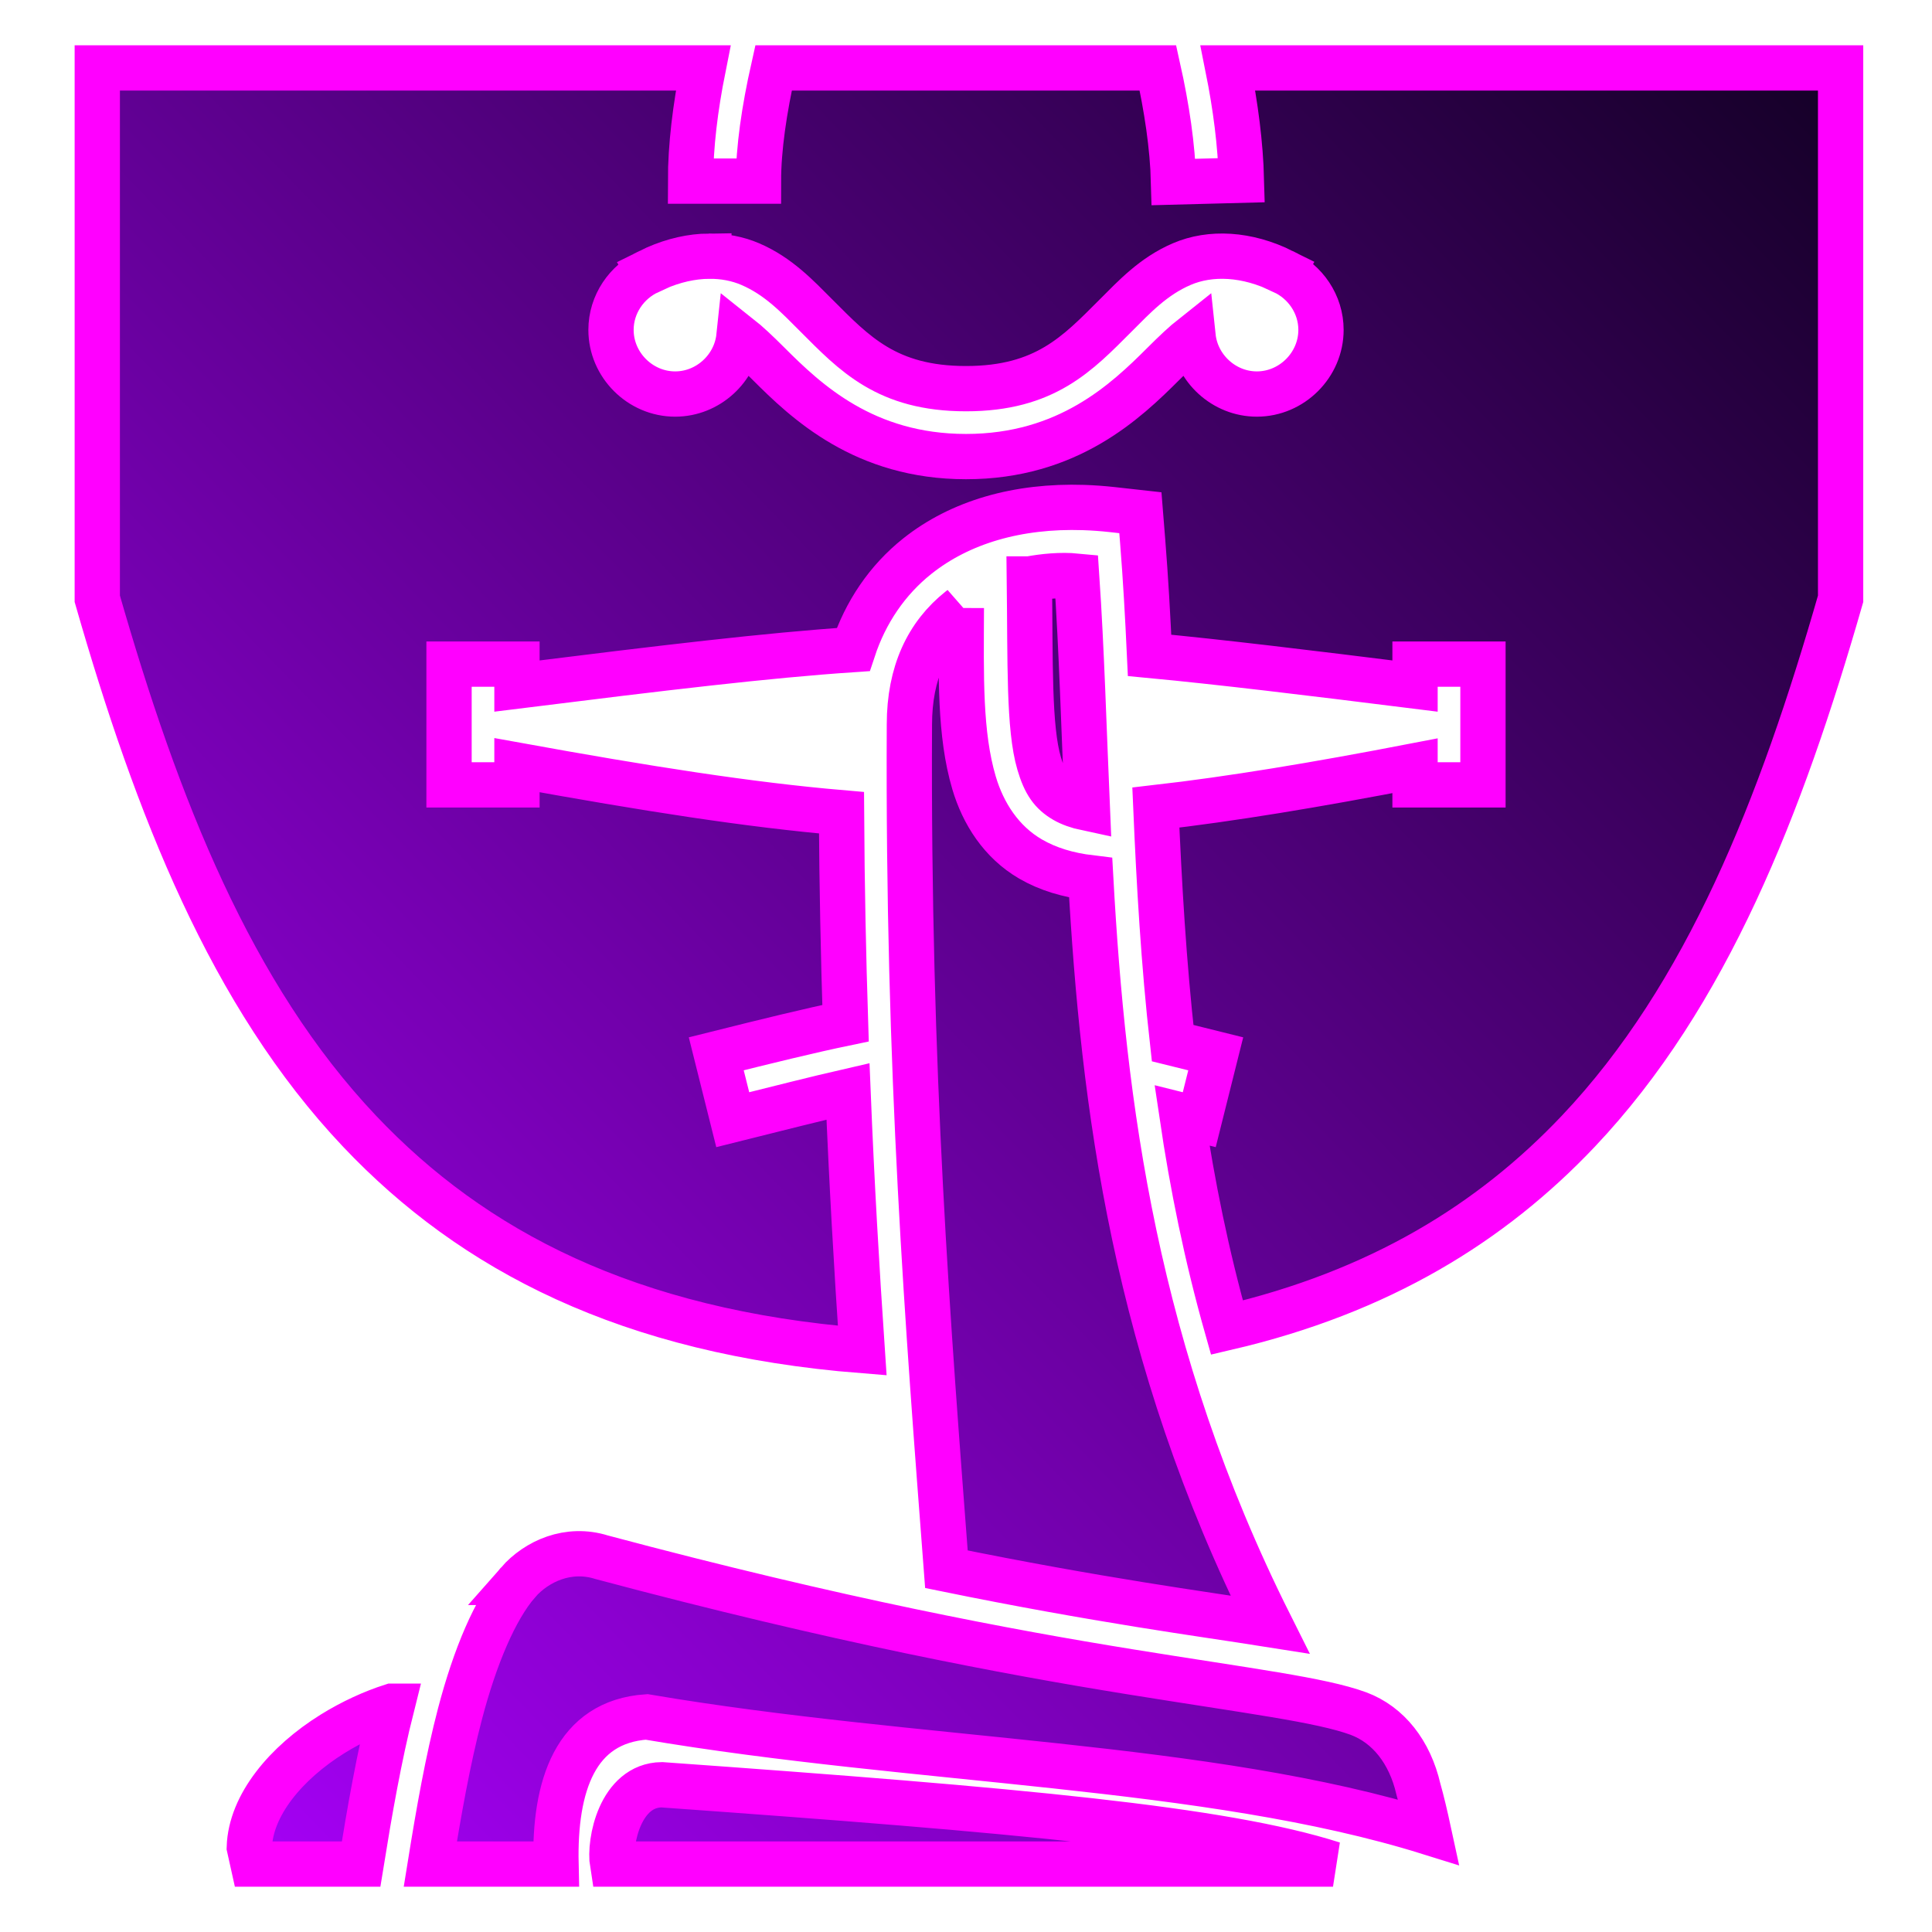
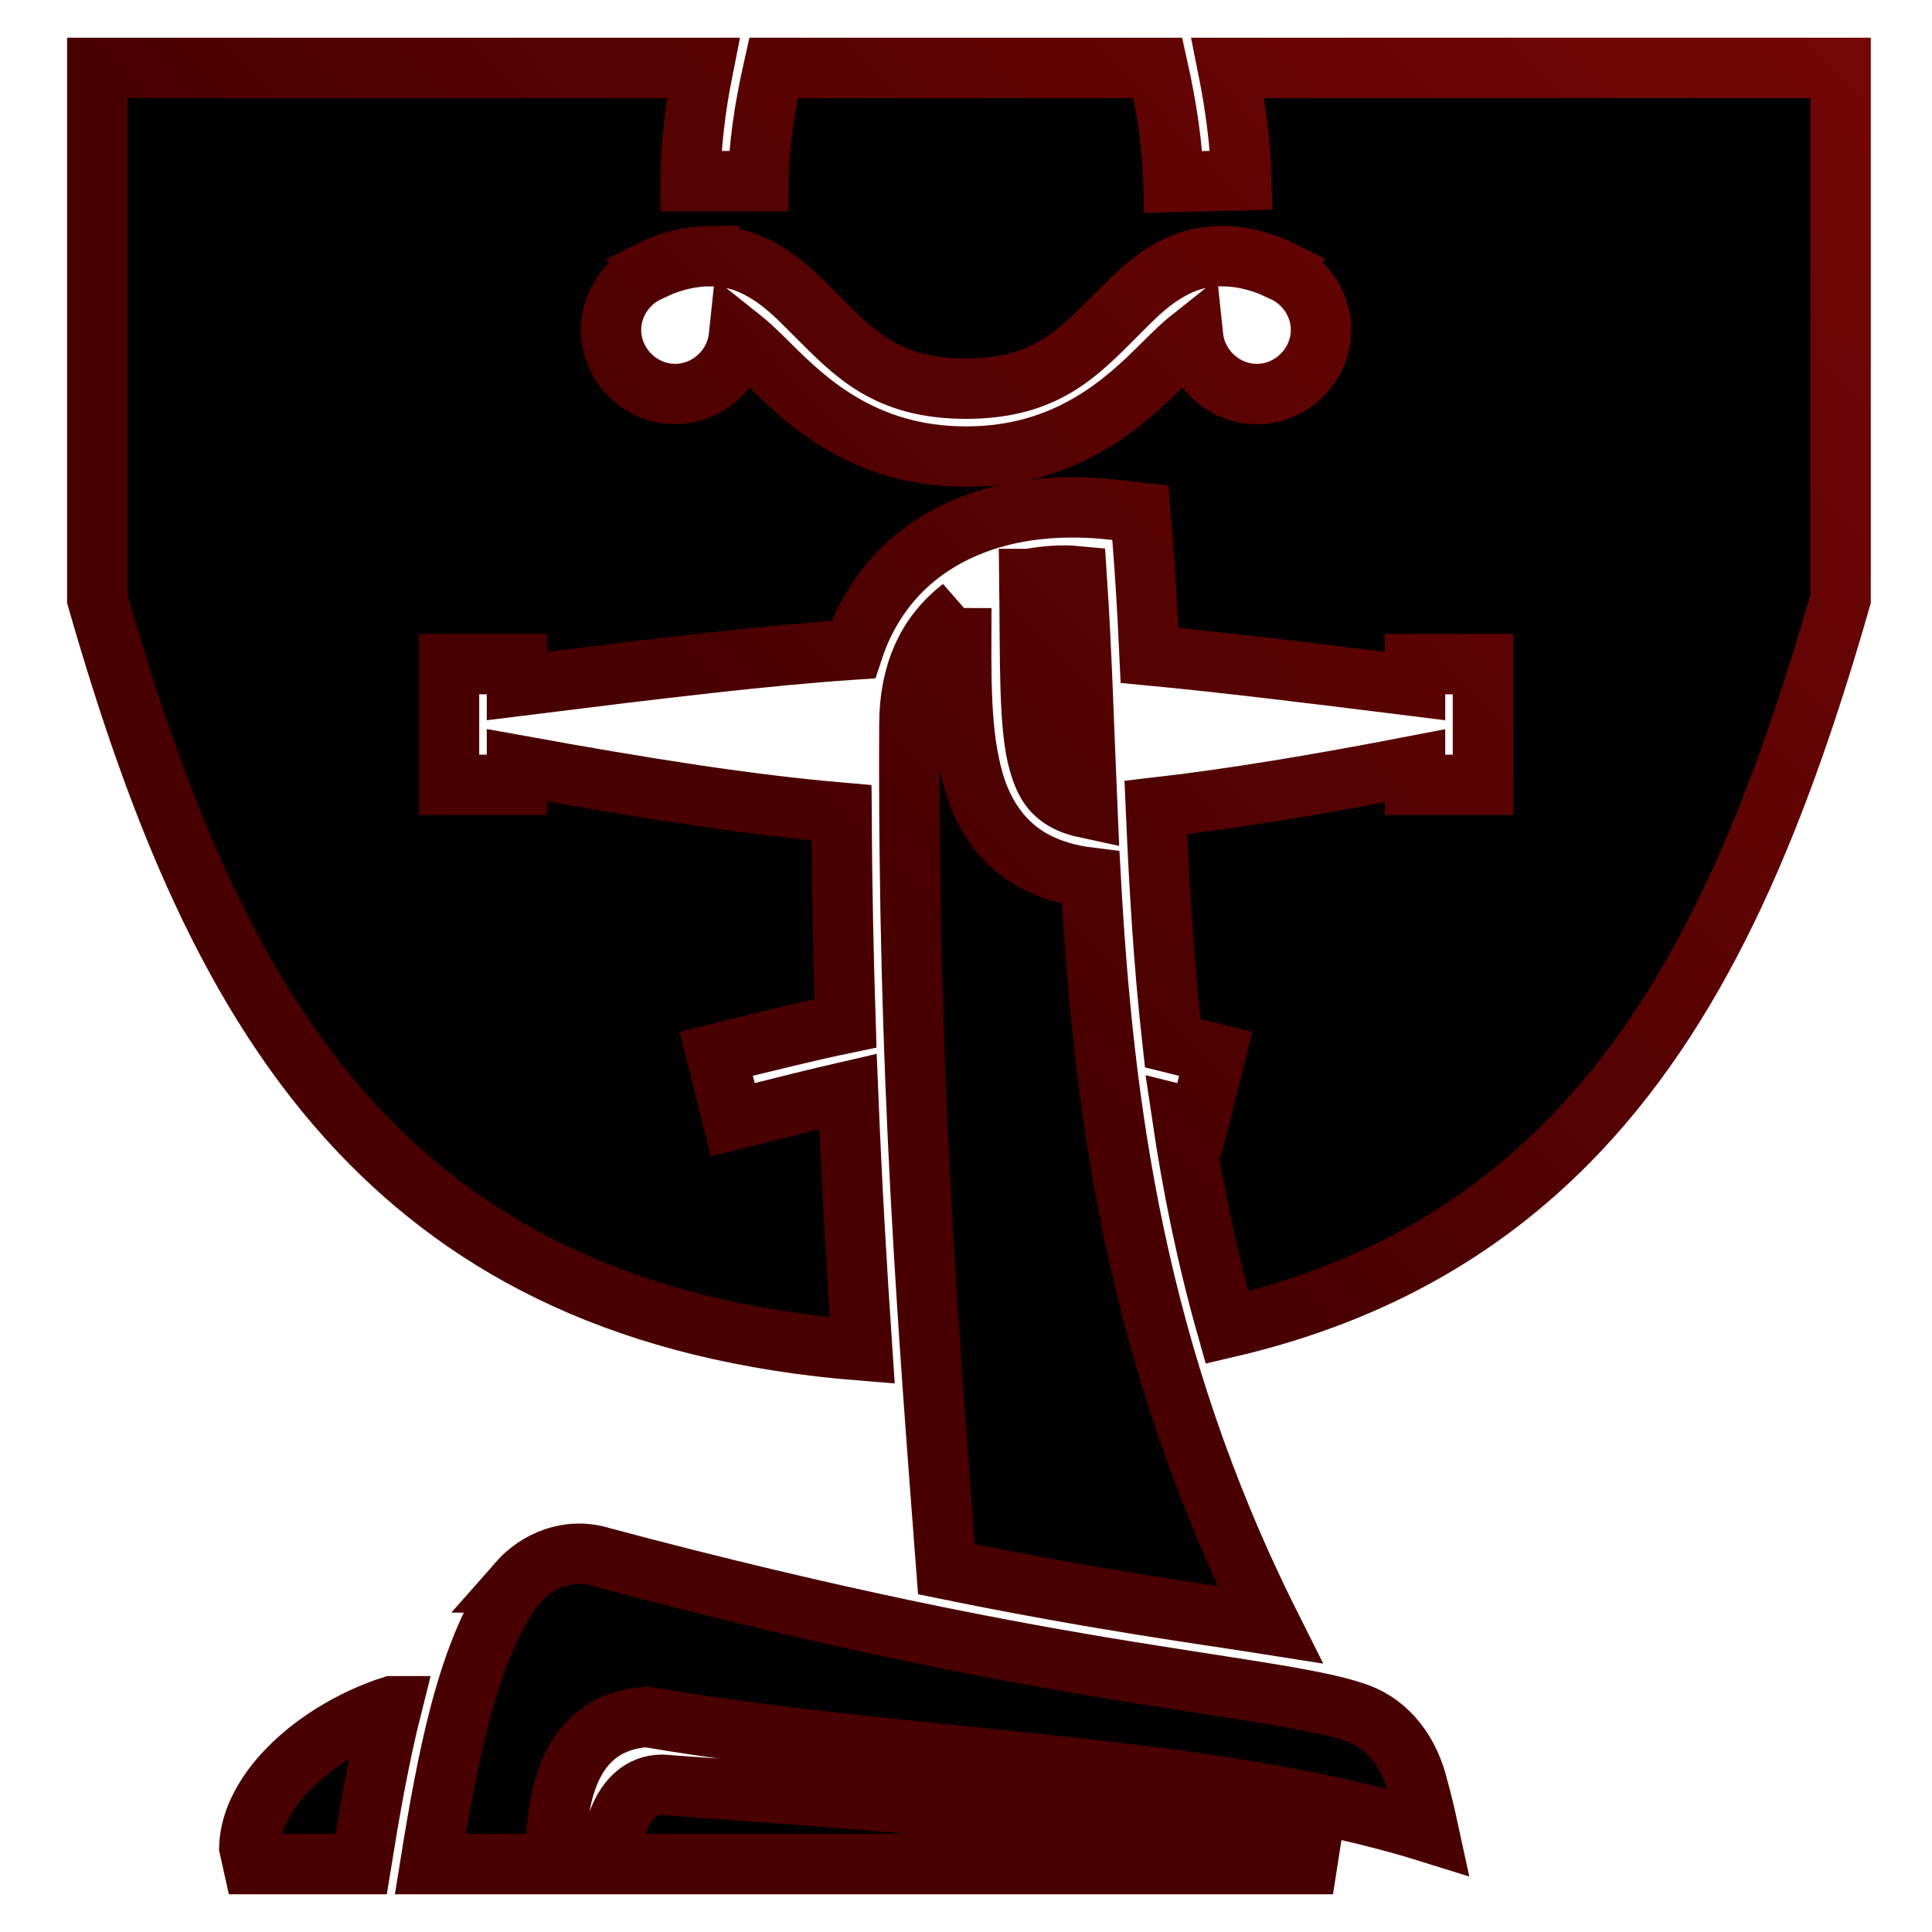
<svg xmlns="http://www.w3.org/2000/svg" viewBox="0 0 512 512" style="height: 512px; width: 512px;">
  <defs>
-     <linearGradient x1="0" x2="1" y1="1" y2="0" id="delapouite-mute-gradient-1">
-       <stop offset="0%" stop-color="#ac00ff" stop-opacity="1" />
-       <stop offset="100%" stop-color="#140026" stop-opacity="1" />
+     <linearGradient x1="0" x2="1" y1="1" y2="0" id="bg-gradient">
+       <stop offset="50%" stop-color="#000000" stop-opacity="1" />
+       <stop offset="100%" stop-color="#000000" stop-opacity="1" />
+     </linearGradient>
+     <linearGradient x1="0" x2="1" y1="1" y2="0" id="stroke-gradient">
+       <stop offset="50%" stop-color="#490000" stop-opacity="1" />
+       <stop offset="100%" stop-color="#730606" stop-opacity="1" />
    </linearGradient>
  </defs>
  <g class="" transform="translate(0,0)" style="">
-     <path d="M25.78 18v140.684c15.804 55.05 35.45 105.15 69.534 141.127 29.986 31.652 71.13 53.17 133.186 58.106-1.465-21.612-2.782-44.32-3.77-68.687-8.28 1.9-18.098 4.388-30.546 7.5l-4.368-17.46c13.796-3.45 24.812-6.15 34.26-8.112-.565-17.64-.957-36.102-1.068-55.773-24.658-2.122-51.63-6.376-86.008-12.608V208h-18v-32h18v5.81c39.205-4.887 66.136-8.12 89.102-9.67 3.264-9.885 9.035-18.425 17.01-24.765 11.33-9.01 26.565-13.45 44.077-12.875 2.5.082 5.05.267 7.64.555l7.383.822.594 7.402c.802 9.988 1.367 20.126 1.843 30.402 18.964 1.793 41.274 4.504 70.35 8.13V176h18v32h-18v-5.066c-26.533 5.123-48.64 8.784-68.684 11.082.872 20.248 2.045 41.043 4.444 62.418 3.592.882 7.386 1.826 11.424 2.836l-4.368 17.46c-1.735-.433-2.93-.728-4.568-1.138 2.71 18.324 6.478 37.062 11.902 56.242 40.524-9.445 70.1-27.748 93.098-52.023 34.084-35.977 53.73-86.076 69.533-141.126V18H325.4c2.027 10.094 3.343 20.117 3.596 29.764l-17.992.472c-.247-9.402-1.785-19.666-4.14-30.236H204.995C202.512 29.056 201 39.368 201 48h-18c0-9.32 1.253-19.484 3.355-30zm162.08 49.887c3.933-.04 7.64.68 10.935 2.092 7.532 3.227 12.568 8.657 17.568 13.657C226.363 93.637 235 103 256 103s29.637-9.363 39.637-19.363c5-5 10.036-10.43 17.568-13.658 7.532-3.23 17.21-2.836 26.82 1.97l-.004.007c5.888 2.693 10.056 8.65 10.056 15.467 0 9.282-7.718 17-17 17-8.693 0-16.01-6.77-16.906-15.252-2.246 1.778-4.84 4.224-7.807 7.19C298.363 106.363 283 121 256 121s-42.363-14.637-52.363-24.637c-2.968-2.967-5.56-5.413-7.807-7.19-.895 8.482-8.214 15.25-16.906 15.25-9.282 0-17-7.717-17-17 0-6.815 4.168-12.773 10.055-15.466l-.005-.008c4.805-2.403 9.627-3.703 14.19-4 .57-.036 1.135-.057 1.696-.063zm84.93 85.547c.27 22.19-.193 39.466 2.6 48.912 1.55 5.247 3.35 7.76 6.753 9.734 1.467.852 3.46 1.59 6.01 2.13-.92-21.412-1.5-41.967-2.825-61.53-4.22-.41-8.644.04-12.537.754zm-18.022 7.685c-.15.115-.307.227-.455.345C245.813 168.223 241 178.245 241 192v.045c-.466 92.33 4.96 159.972 9.81 223.818 20.016 4.087 36.912 7.04 51.19 9.352 13.76 2.227 24.982 3.81 34.55 5.326-35.895-71.67-44.2-138.057-47.505-197.91-6.045-.726-11.33-2.307-15.94-4.984-7.74-4.493-12.573-12.06-14.978-20.2-3.815-12.905-3.428-28.14-3.36-46.327zm-117.49 258.24c-6.108 7.06-11.408 19.73-15.366 34.786-3.253 12.375-5.668 26.162-7.873 39.854h33.308c-.47-20.78 5.12-37.688 24.004-39 71.475 12.15 148.648 12.283 207.306 30.576-.96-4.436-1.874-8.294-2.773-11.465-2.262-9.82-7.972-17.038-15.862-19.99-10.02-3.684-29.098-5.988-60.898-11.136-31.8-5.147-76.5-13.428-139.68-30.298-8.803-2.765-17.193 1.01-22.166 6.673zm-33.423 32.806c-4.966 1.588-10.514 4.09-15.714 7.324-12.333 7.672-21.705 18.87-22.072 30.05l.99 4.46h28.637c2.237-13.862 4.762-28.343 8.16-41.834zM162.328 494h190.93c-29.295-9.362-83.06-14.25-177.9-21.023-10.978.135-13.992 15.12-13.03 21.023z" fill="url(#delapouite-mute-gradient-1)" stroke="#ff00ff" stroke-opacity="1" stroke-width="12" />
+     <path d="M25.78 18v140.684c15.804 55.05 35.45 105.15 69.534 141.127 29.986 31.652 71.13 53.17 133.186 58.106-1.465-21.612-2.782-44.32-3.77-68.687-8.28 1.9-18.098 4.388-30.546 7.5l-4.368-17.46c13.796-3.45 24.812-6.15 34.26-8.112-.565-17.64-.957-36.102-1.068-55.773-24.658-2.122-51.63-6.376-86.008-12.608V208h-18v-32h18v5.81c39.205-4.887 66.136-8.12 89.102-9.67 3.264-9.885 9.035-18.425 17.01-24.765 11.33-9.01 26.565-13.45 44.077-12.875 2.5.082 5.05.267 7.64.555l7.383.822.594 7.402c.802 9.988 1.367 20.126 1.843 30.402 18.964 1.793 41.274 4.504 70.35 8.13V176h18v32h-18v-5.066c-26.533 5.123-48.64 8.784-68.684 11.082.872 20.248 2.045 41.043 4.444 62.418 3.592.882 7.386 1.826 11.424 2.836l-4.368 17.46c-1.735-.433-2.93-.728-4.568-1.138 2.71 18.324 6.478 37.062 11.902 56.242 40.524-9.445 70.1-27.748 93.098-52.023 34.084-35.977 53.73-86.076 69.533-141.126V18H325.4c2.027 10.094 3.343 20.117 3.596 29.764l-17.992.472c-.247-9.402-1.785-19.666-4.14-30.236H204.995C202.512 29.056 201 39.368 201 48h-18c0-9.32 1.253-19.484 3.355-30zm162.08 49.887c3.933-.04 7.64.68 10.935 2.092 7.532 3.227 12.568 8.657 17.568 13.657C226.363 93.637 235 103 256 103s29.637-9.363 39.637-19.363c5-5 10.036-10.43 17.568-13.658 7.532-3.23 17.21-2.836 26.82 1.97l-.004.007c5.888 2.693 10.056 8.65 10.056 15.467 0 9.282-7.718 17-17 17-8.693 0-16.01-6.77-16.906-15.252-2.246 1.778-4.84 4.224-7.807 7.19C298.363 106.363 283 121 256 121s-42.363-14.637-52.363-24.637c-2.968-2.967-5.56-5.413-7.807-7.19-.895 8.482-8.214 15.25-16.906 15.25-9.282 0-17-7.717-17-17 0-6.815 4.168-12.773 10.055-15.466l-.005-.008c4.805-2.403 9.627-3.703 14.19-4 .57-.036 1.135-.057 1.696-.063zm84.93 85.547c.27 22.19-.193 39.466 2.6 48.912 1.55 5.247 3.35 7.76 6.753 9.734 1.467.852 3.46 1.59 6.01 2.13-.92-21.412-1.5-41.967-2.825-61.53-4.22-.41-8.644.04-12.537.754zm-18.022 7.685c-.15.115-.307.227-.455.345C245.813 168.223 241 178.245 241 192v.045c-.466 92.33 4.96 159.972 9.81 223.818 20.016 4.087 36.912 7.04 51.19 9.352 13.76 2.227 24.982 3.81 34.55 5.326-35.895-71.67-44.2-138.057-47.505-197.91-6.045-.726-11.33-2.307-15.94-4.984-7.74-4.493-12.573-12.06-14.978-20.2-3.815-12.905-3.428-28.14-3.36-46.327zm-117.49 258.24c-6.108 7.06-11.408 19.73-15.366 34.786-3.253 12.375-5.668 26.162-7.873 39.854h33.308c-.47-20.78 5.12-37.688 24.004-39 71.475 12.15 148.648 12.283 207.306 30.576-.96-4.436-1.874-8.294-2.773-11.465-2.262-9.82-7.972-17.038-15.862-19.99-10.02-3.684-29.098-5.988-60.898-11.136-31.8-5.147-76.5-13.428-139.68-30.298-8.803-2.765-17.193 1.01-22.166 6.673zm-33.423 32.806c-4.966 1.588-10.514 4.09-15.714 7.324-12.333 7.672-21.705 18.87-22.072 30.05l.99 4.46h28.637c2.237-13.862 4.762-28.343 8.16-41.834zM162.328 494h190.93c-29.295-9.362-83.06-14.25-177.9-21.023-10.978.135-13.992 15.12-13.03 21.023z" fill="url(#bg-gradient)" stroke="url(#stroke-gradient)" stroke-opacity="1" stroke-width="16" />
  </g>
</svg>
